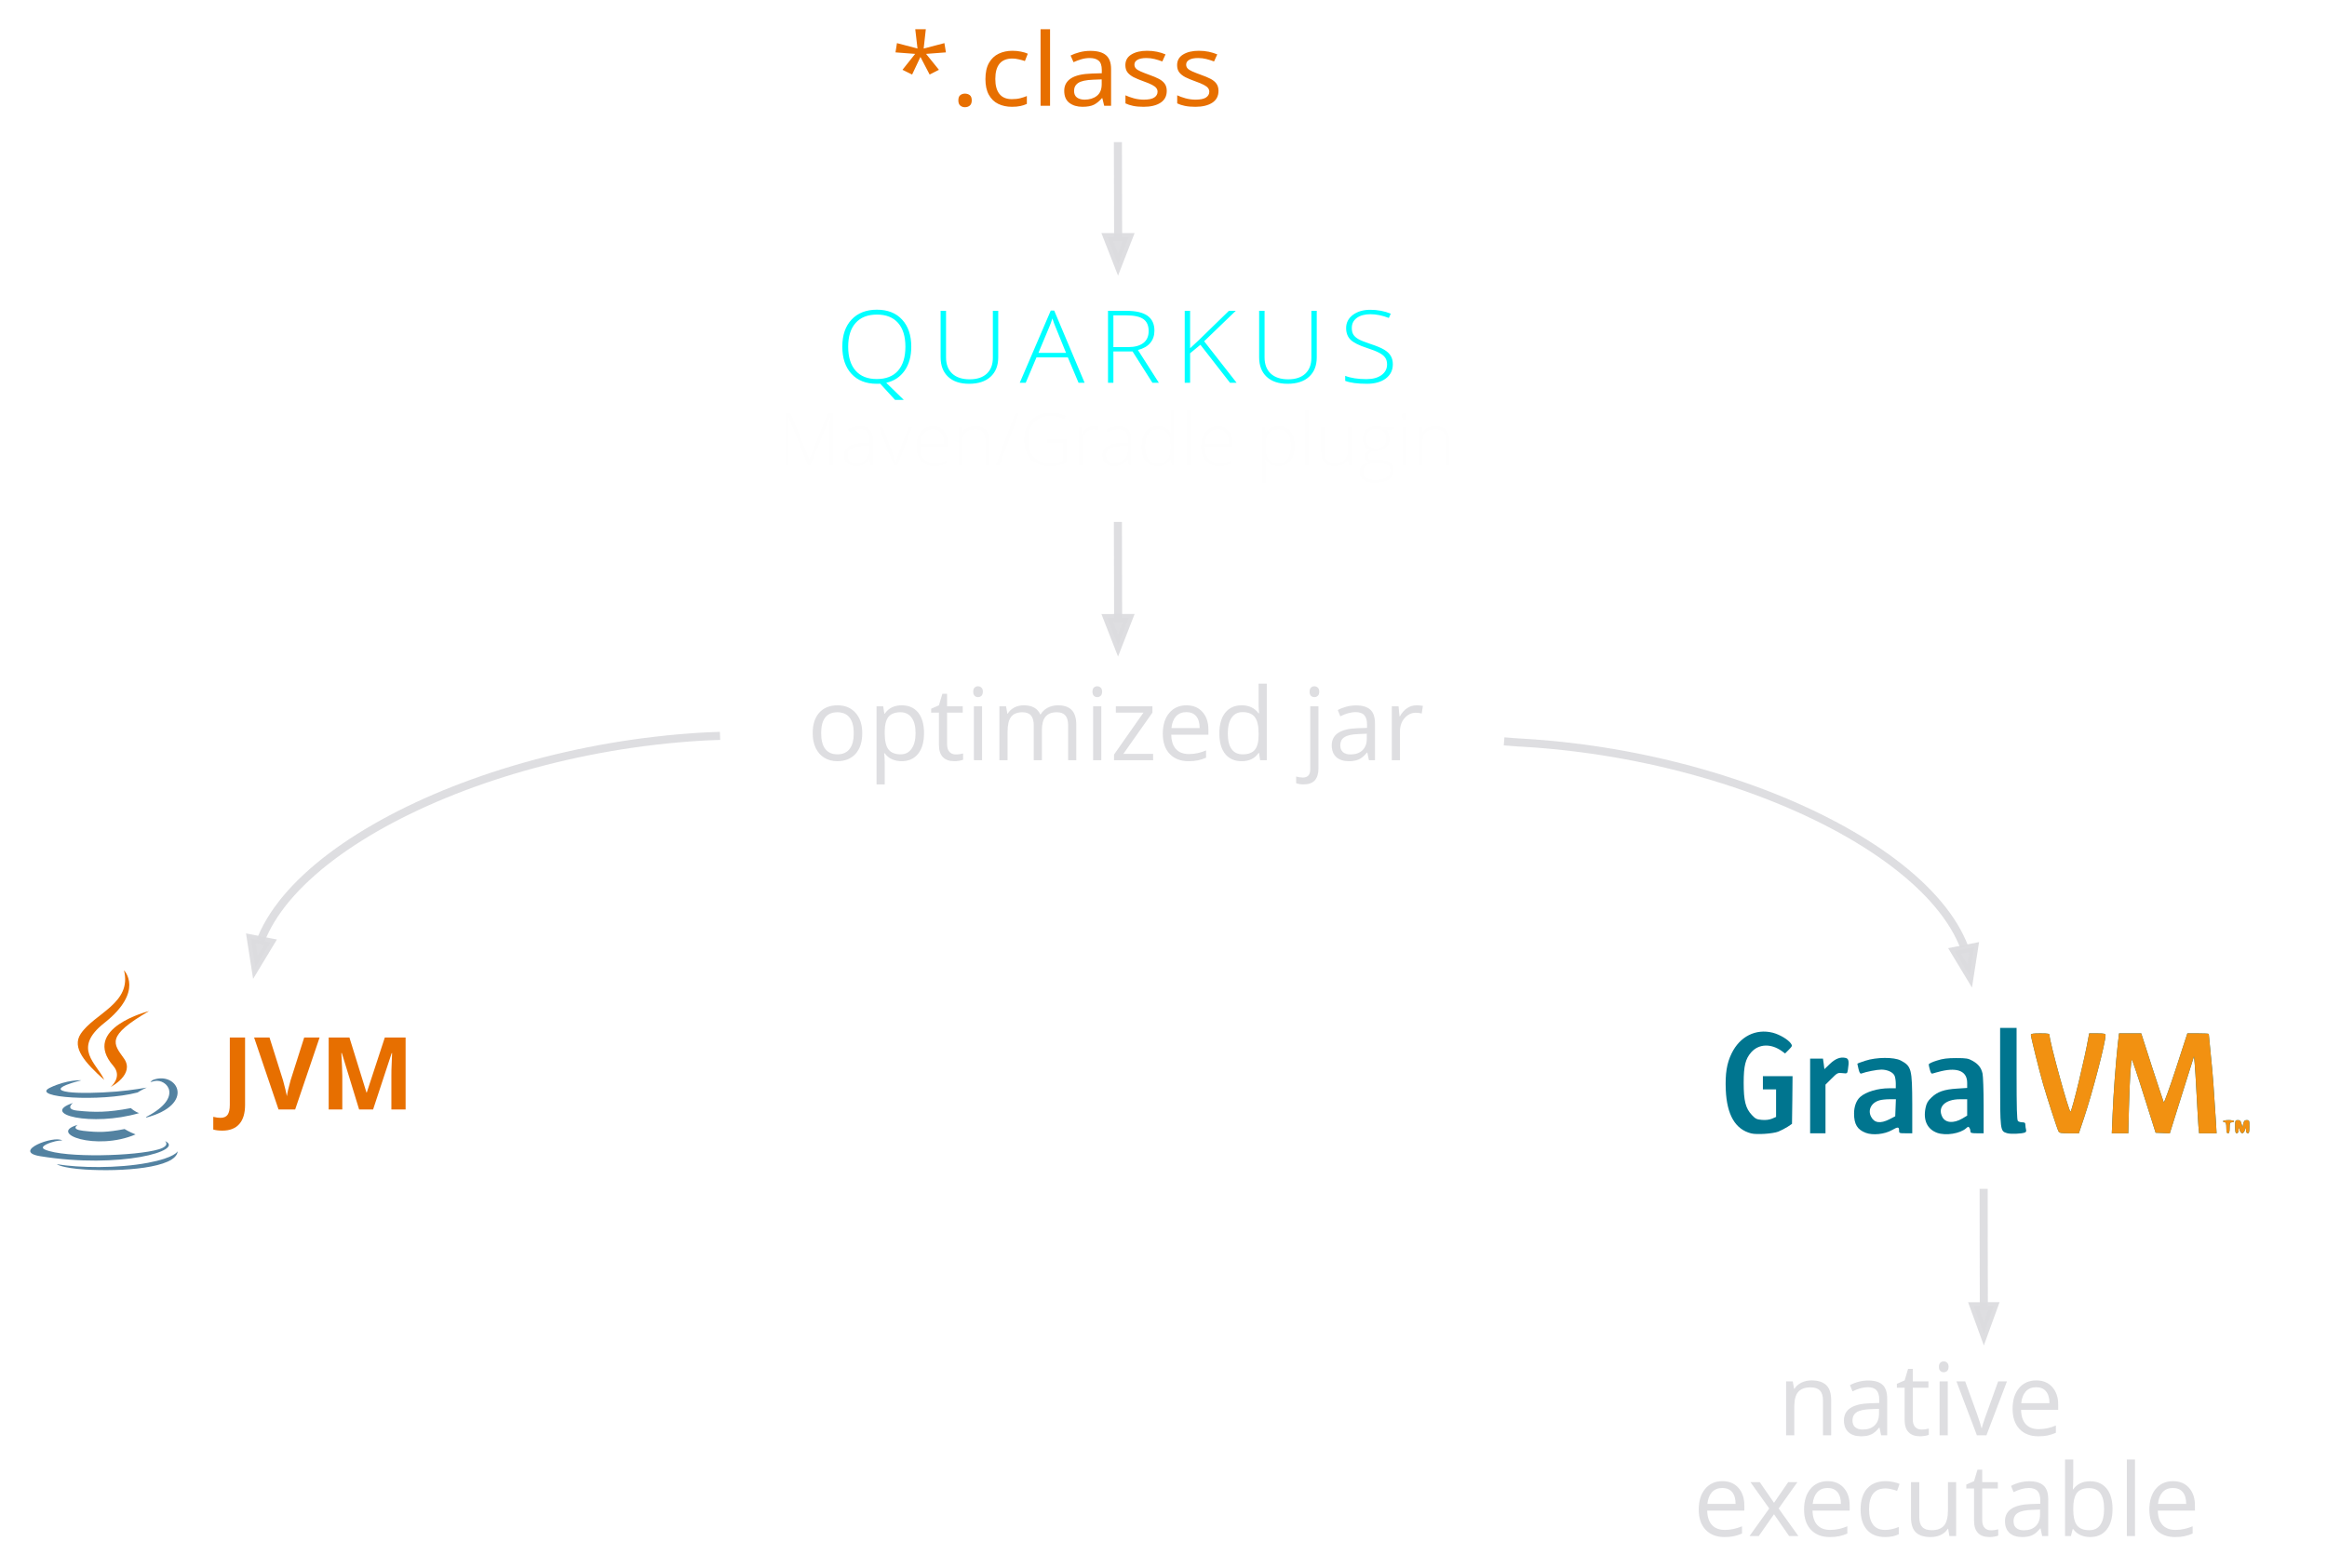
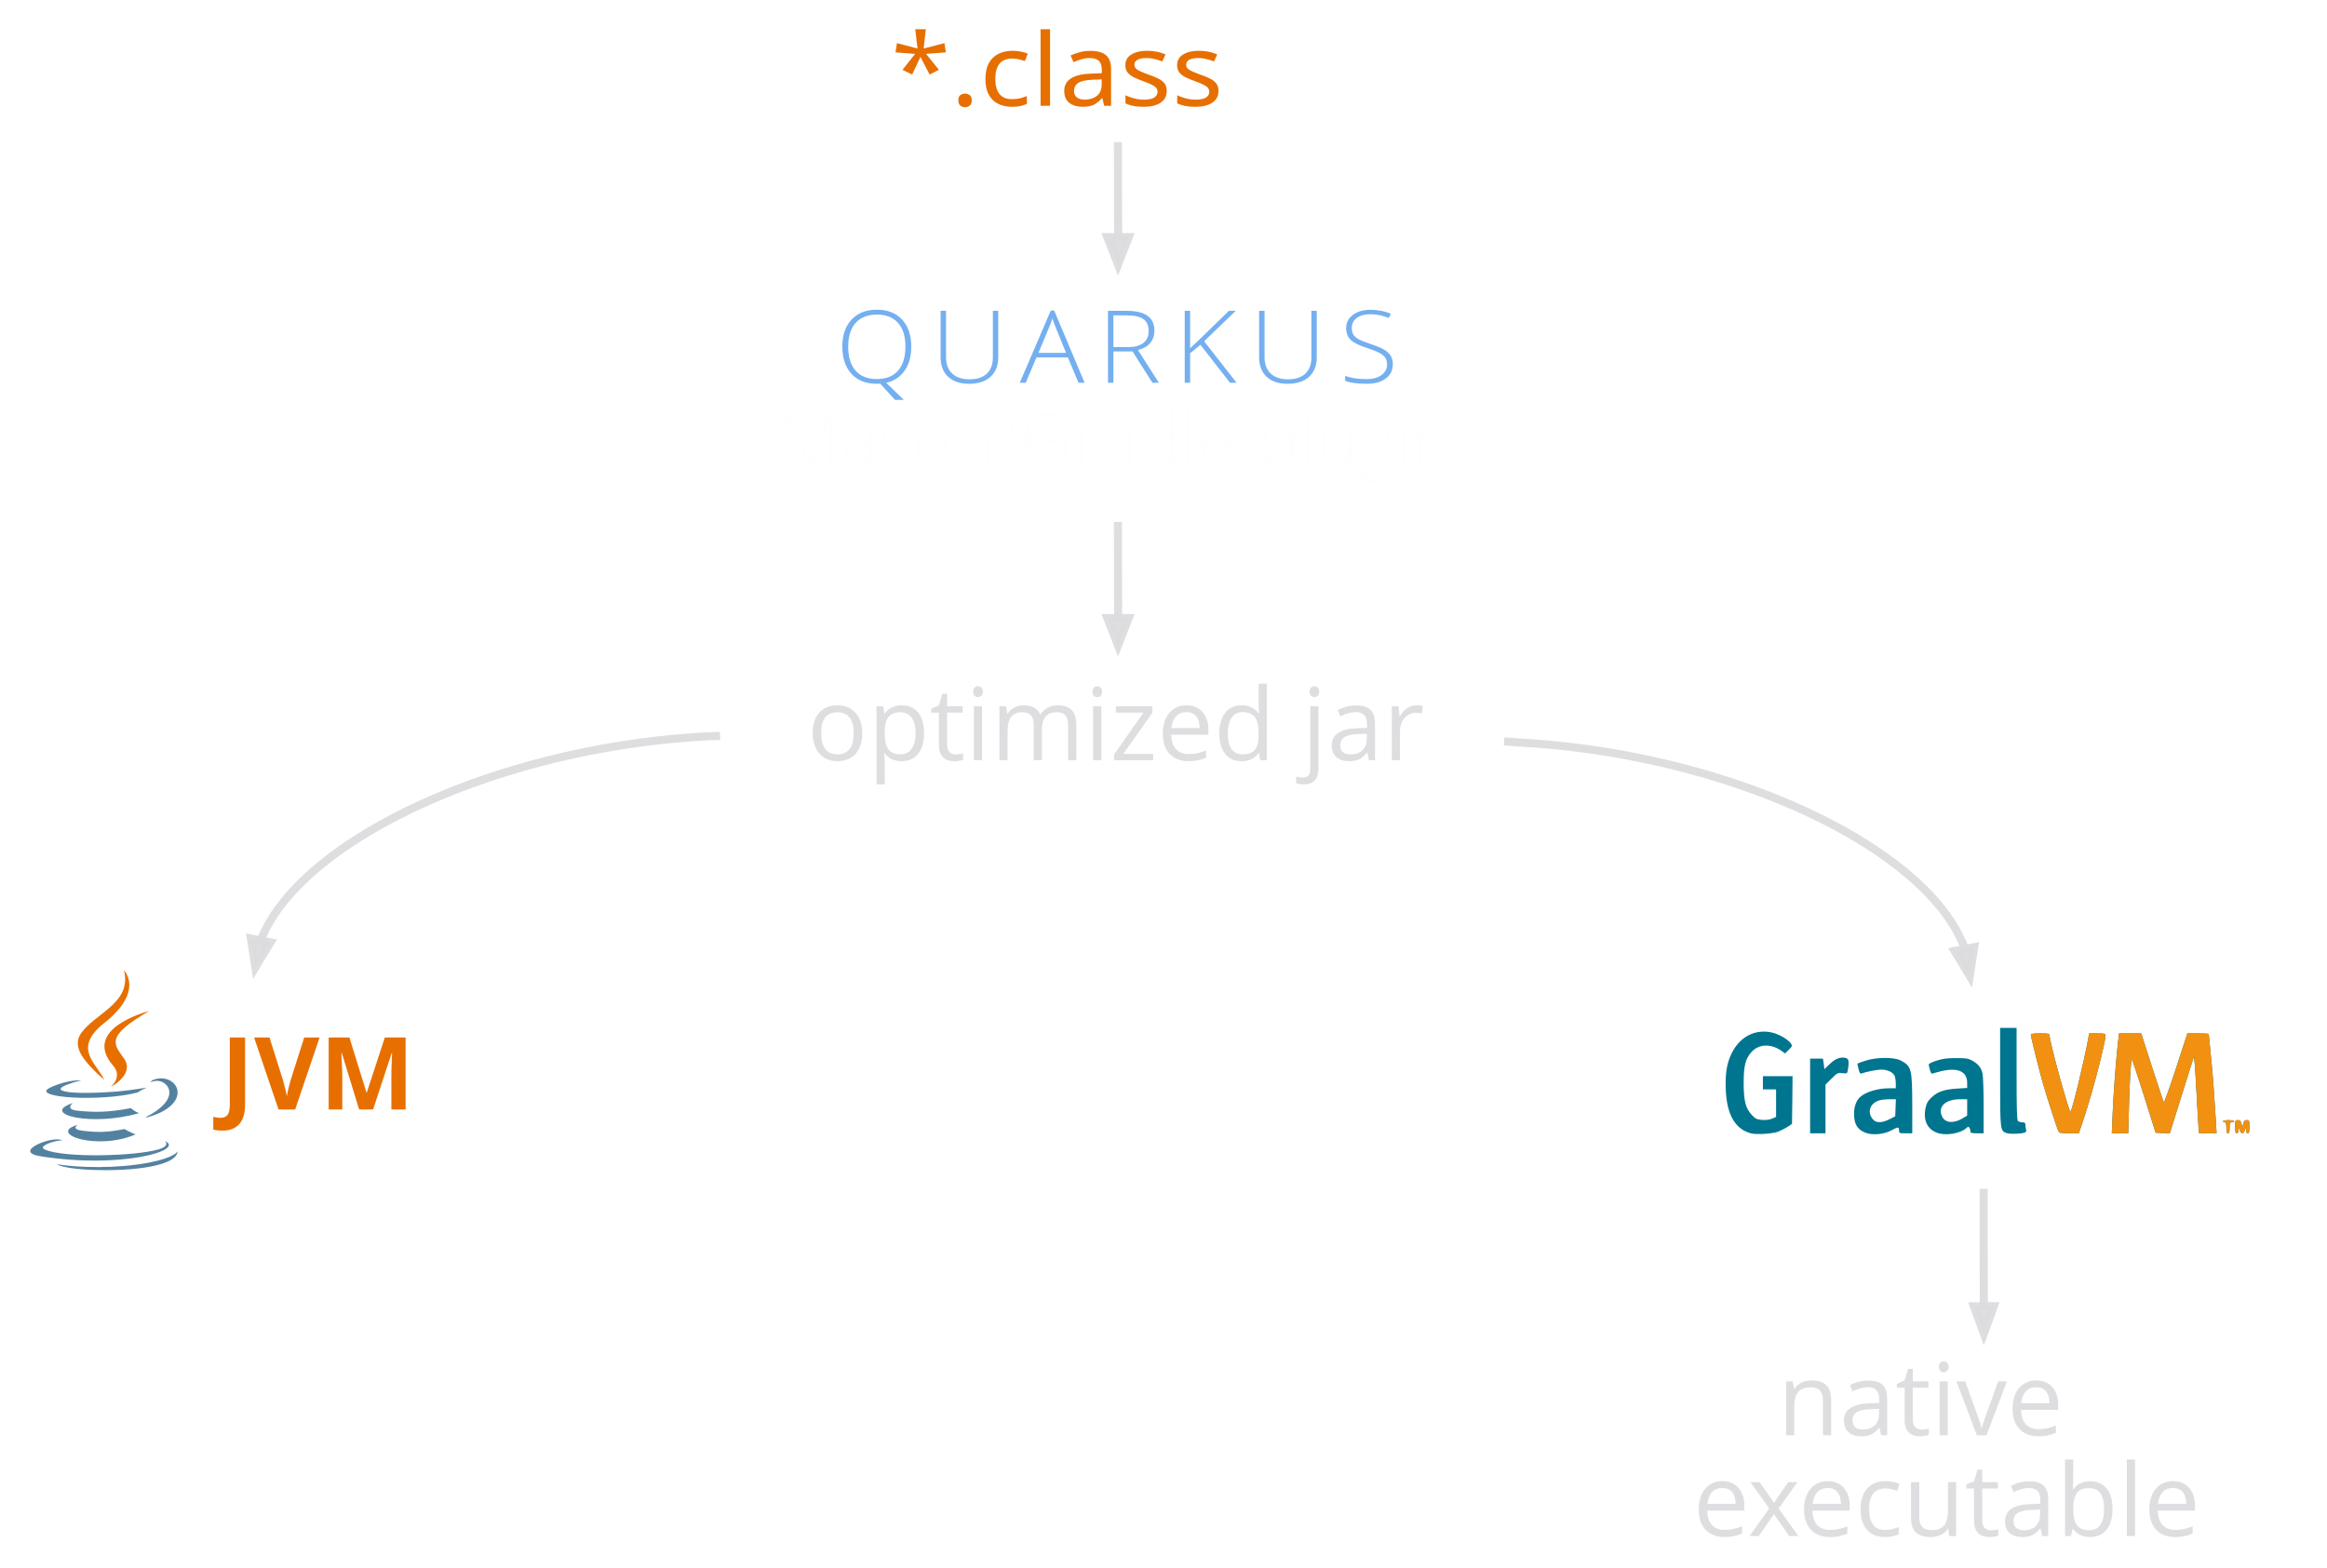
<svg xmlns="http://www.w3.org/2000/svg" version="1.1" viewBox="0 0 769.583 518.457" stroke-miterlimit="10" id="svg234" width="769.583" height="518.457" style="fill:none;stroke:none;stroke-linecap:square;stroke-miterlimit:10">
  <defs id="defs238">
    <defs id="defs48">
      <filter filterUnits="userSpaceOnUse" id="shadowFilter-g473d69ed28_0_216.3">
        <feGaussianBlur id="feGaussianBlur35" result="blur" stdDeviation="4.889" in="SourceAlpha" />
        <feComponentTransfer id="feComponentTransfer45" in="blur" style="color-interpolation-filters:sRGB">
          <feFuncR id="feFuncR37" intercept="0.0" slope="0" type="linear" />
          <feFuncG id="feFuncG39" intercept="0.0" slope="0" type="linear" />
          <feFuncB id="feFuncB41" intercept="0.0" slope="0" type="linear" />
          <feFuncA id="feFuncA43" intercept="0" slope="0.498" type="linear" />
        </feComponentTransfer>
      </filter>
    </defs>
    <defs id="defs81">
      <filter filterUnits="userSpaceOnUse" id="shadowFilter-g473d69ed28_0_216.5">
        <feGaussianBlur id="feGaussianBlur68" result="blur" stdDeviation="4.889" in="SourceAlpha" />
        <feComponentTransfer id="feComponentTransfer78" in="blur" style="color-interpolation-filters:sRGB">
          <feFuncR id="feFuncR70" intercept="0.0" slope="0" type="linear" />
          <feFuncG id="feFuncG72" intercept="0.0" slope="0" type="linear" />
          <feFuncB id="feFuncB74" intercept="0.0" slope="0" type="linear" />
          <feFuncA id="feFuncA76" intercept="0" slope="0.498" type="linear" />
        </feComponentTransfer>
      </filter>
    </defs>
    <defs id="defs114">
      <filter filterUnits="userSpaceOnUse" id="shadowFilter-g473d69ed28_0_216.7">
        <feGaussianBlur id="feGaussianBlur101" result="blur" stdDeviation="4.889" in="SourceAlpha" />
        <feComponentTransfer id="feComponentTransfer111" in="blur" style="color-interpolation-filters:sRGB">
          <feFuncR id="feFuncR103" intercept="0.0" slope="0" type="linear" />
          <feFuncG id="feFuncG105" intercept="0.0" slope="0" type="linear" />
          <feFuncB id="feFuncB107" intercept="0.0" slope="0" type="linear" />
          <feFuncA id="feFuncA109" intercept="0" slope="0.498" type="linear" />
        </feComponentTransfer>
      </filter>
    </defs>
    <defs id="defs147">
      <filter filterUnits="userSpaceOnUse" id="shadowFilter-g473d69ed28_0_216.9">
        <feGaussianBlur id="feGaussianBlur134" result="blur" stdDeviation="4.889" in="SourceAlpha" />
        <feComponentTransfer id="feComponentTransfer144" in="blur" style="color-interpolation-filters:sRGB">
          <feFuncR id="feFuncR136" intercept="0.0" slope="0" type="linear" />
          <feFuncG id="feFuncG138" intercept="0.0" slope="0" type="linear" />
          <feFuncB id="feFuncB140" intercept="0.0" slope="0" type="linear" />
          <feFuncA id="feFuncA142" intercept="0" slope="0.498" type="linear" />
        </feComponentTransfer>
      </filter>
    </defs>
    <defs id="defs180">
      <filter filterUnits="userSpaceOnUse" id="shadowFilter-g473d69ed28_0_216.11">
        <feGaussianBlur id="feGaussianBlur167" result="blur" stdDeviation="4.889" in="SourceAlpha" />
        <feComponentTransfer id="feComponentTransfer177" in="blur" style="color-interpolation-filters:sRGB">
          <feFuncR id="feFuncR169" intercept="0.0" slope="0" type="linear" />
          <feFuncG id="feFuncG171" intercept="0.0" slope="0" type="linear" />
          <feFuncB id="feFuncB173" intercept="0.0" slope="0" type="linear" />
          <feFuncA id="feFuncA175" intercept="0" slope="0.498" type="linear" />
        </feComponentTransfer>
      </filter>
    </defs>
    <defs id="defs88">
      <linearGradient id="g473d69ed28_0_216.6" gradientUnits="userSpaceOnUse" gradientTransform="scale(7.589941)" spreadMethod="pad" x1="8.612" y1="47.728" x2="8.612" y2="55.318">
        <stop offset="0.0" stop-color="#3c8fd6" id="stop83" />
        <stop offset="1.0" stop-color="#225d8f" id="stop85" />
      </linearGradient>
    </defs>
    <defs id="defs187">
      <linearGradient id="g473d69ed28_0_216.12" gradientUnits="userSpaceOnUse" gradientTransform="scale(7.589941)" spreadMethod="pad" x1="46.684" y1="47.728" x2="46.684" y2="55.318">
        <stop offset="0.0" stop-color="#3c8fd6" id="stop182" />
        <stop offset="1.0" stop-color="#225d8f" id="stop184" />
      </linearGradient>
    </defs>
    <defs id="defs121">
      <linearGradient id="g473d69ed28_0_216.8" gradientUnits="userSpaceOnUse" gradientTransform="scale(7.589941)" spreadMethod="pad" x1="84.757" y1="47.728" x2="84.757" y2="55.318">
        <stop offset="0.0" stop-color="#3c8fd6" id="stop116" />
        <stop offset="1.0" stop-color="#225d8f" id="stop118" />
      </linearGradient>
    </defs>
    <defs id="defs154">
      <linearGradient id="g473d69ed28_0_216.10" gradientUnits="userSpaceOnUse" gradientTransform="scale(7.589941)" spreadMethod="pad" x1="46.684" y1="33.441" x2="46.684" y2="41.031">
        <stop offset="0.0" stop-color="#3c8fd6" id="stop149" />
        <stop offset="1.0" stop-color="#225d8f" id="stop151" />
      </linearGradient>
    </defs>
    <defs id="defs55">
      <linearGradient id="g473d69ed28_0_216.4" gradientUnits="userSpaceOnUse" gradientTransform="scale(7.589942)" spreadMethod="pad" x1="46.684" y1="19.154" x2="46.684" y2="26.744">
        <stop offset="0.0" stop-color="#3072aa" id="stop50" />
        <stop offset="1.0" stop-color="#153855" id="stop52" />
      </linearGradient>
    </defs>
  </defs>
  <clipPath id="g473d69ed28_0_216.0">
    <path d="M 0,0 H 960 V 540 H 0 Z" id="path2" style="clip-rule:nonzero" />
  </clipPath>
  <path style="fill-rule:evenodd;stroke:#dcdcdf;stroke-width:2.667;stroke-linecap:butt;stroke-linejoin:round;stroke-miterlimit:10;stroke-dasharray:none;stroke-opacity:0.941" id="path198" d="m 238.13,243.426 -4.309,0.166 c -0.636,0.033 -1.272,0.069 -1.907,0.106 -5.083,0.301 -10.147,0.748 -15.171,1.332 -10.047,1.166 -19.935,2.877 -29.504,5.054 -19.138,4.354 -36.999,10.575 -52.309,18.039 -15.31,7.465 -28.068,16.173 -36.999,25.504 -4.465,4.665 -7.974,9.486 -10.366,14.385 -0.299,0.612 -0.581,1.226 -0.844,1.84 -0.132,0.307 -0.259,0.615 -0.382,0.923 l -0.123,0.314" />
  <path style="fill:#dcdcdf;fill-opacity:0.941;fill-rule:evenodd;stroke:#dcdcdf;stroke-width:2.667;stroke-linecap:butt;stroke-miterlimit:10;stroke-dasharray:none;stroke-opacity:0.941" id="path202" d="m 82.974,310.45 1.488,9.543 4.994,-8.267 z" />
  <path style="fill-rule:evenodd;stroke:#dcdcdf;stroke-width:2.667;stroke-linecap:butt;stroke-linejoin:round;stroke-miterlimit:10;stroke-dasharray:none;stroke-opacity:0.941" id="path206" d="m 497.431,245.241 4.494,0.351 c 0.636,0.033 1.272,0.069 1.907,0.106 5.083,0.301 10.147,0.748 15.171,1.332 10.047,1.166 19.935,2.877 29.504,5.054 19.138,4.354 36.999,10.575 52.309,18.039 15.31,7.465 28.068,16.173 36.999,25.504 4.465,4.665 7.974,9.486 10.366,14.385 0.299,0.612 0.581,1.226 0.845,1.84 0.132,0.307 0.259,0.615 0.382,0.923 l 0.123,0.314" />
  <path style="fill:#dcdcdf;fill-opacity:0.941;fill-rule:evenodd;stroke:#dcdcdf;stroke-width:2.667;stroke-linecap:butt;stroke-miterlimit:10;stroke-dasharray:none;stroke-opacity:0.941" id="path210" d="m 646.42,314.597 4.995,8.267 1.488,-9.543 z" />
  <path style="fill-rule:evenodd;stroke:#dcdcdf;stroke-width:2.667;stroke-linecap:butt;stroke-linejoin:round;stroke-miterlimit:10;stroke-dasharray:none;stroke-opacity:0.941" id="path222" d="m 369.718,47.013 0.011,7.683 c 0.006,3.971 0.015,7.148 0.023,10.325 0.009,3.177 0.017,6.355 0.023,10.326 l 0.003,3.093" />
  <path style="fill:#dcdcdf;fill-opacity:0.941;fill-rule:evenodd;stroke:#dcdcdf;stroke-width:2.667;stroke-linecap:butt;stroke-miterlimit:10;stroke-dasharray:none;stroke-opacity:0.941" id="path226" d="m 366.208,78.443 3.546,9.074 3.535,-9.078 z" />
  <text xml:space="preserve" style="font-style:normal;font-variant:normal;font-weight:normal;font-stretch:normal;font-size:34.509px;line-height:1.25;font-family:'Roboto Mono';-inkscape-font-specification:'Roboto Mono, Normal';font-variant-ligatures:normal;font-variant-caps:normal;font-variant-numeric:normal;font-feature-settings:normal;text-align:start;letter-spacing:0px;word-spacing:0px;writing-mode:lr-tb;text-anchor:start;fill:#e76f00;fill-opacity:1;stroke:none;stroke-width:1.035" x="284.639" y="36.235" id="text901" transform="scale(1.035287,0.965916)">
    <tspan id="tspan1341" x="284.639" y="36.235">*.class</tspan>
  </text>
-   <text xml:space="preserve" style="font-style:normal;font-variant:normal;font-weight:normal;font-stretch:normal;font-size:34.51px;line-height:1.25;font-family:'Open Sans';-inkscape-font-specification:'Open Sans, Normal';font-variant-ligatures:normal;font-variant-caps:normal;font-variant-numeric:normal;font-feature-settings:normal;text-align:start;letter-spacing:0px;word-spacing:0px;writing-mode:lr-tb;text-anchor:start;fill:#00ffff;fill-opacity:1;stroke:none;stroke-width:1.035;stroke-linecap:square;stroke-miterlimit:10" x="266.901" y="131.092" id="text901-7" transform="scale(1.035287,0.965916)">
-     <tspan id="tspan920" style="font-style:normal;font-variant:normal;font-weight:300;font-stretch:normal;font-size:34.509px;font-family:'Open Sans';-inkscape-font-specification:'Open Sans, Light';font-variant-ligatures:normal;font-variant-caps:normal;font-variant-numeric:normal;font-feature-settings:normal;text-align:start;letter-spacing:4px;writing-mode:lr-tb;text-anchor:start" x="266.901" y="131.092">QUARKUS</tspan>
+   <text xml:space="preserve" style="font-style:normal;font-variant:normal;font-weight:normal;font-stretch:normal;font-size:34.51px;line-height:1.25;font-family:'Open Sans';-inkscape-font-specification:'Open Sans, Normal';font-variant-ligatures:normal;font-variant-caps:normal;font-variant-numeric:normal;font-feature-settings:normal;text-align:start;letter-spacing:0px;word-spacing:0px;writing-mode:lr-tb;text-anchor:start;fill:#74aff0;fill-opacity:1;stroke:none;stroke-width:1.035;stroke-linecap:square;stroke-miterlimit:10;" x="266.901" y="131.092" id="text901-7" transform="scale(1.035287,0.965916)">
+     <tspan id="tspan920" style="font-style:normal;font-variant:normal;font-weight:300;font-stretch:normal;font-size:34.509px;font-family:'Open Sans';-inkscape-font-specification:'Open Sans, Light';font-variant-ligatures:normal;font-variant-caps:normal;font-variant-numeric:normal;font-feature-settings:normal;text-align:start;letter-spacing:4px;writing-mode:lr-tb;text-anchor:start;fill:#74aff0;fill-opacity:1;" x="266.901" y="131.092">QUARKUS</tspan>
  </text>
  <text xml:space="preserve" style="font-style:normal;font-variant:normal;font-weight:normal;font-stretch:normal;font-size:33.333px;line-height:1.25;font-family:'Open Sans';-inkscape-font-specification:'Open Sans, Normal';font-variant-ligatures:normal;font-variant-caps:normal;font-variant-numeric:normal;font-feature-settings:normal;text-align:start;letter-spacing:0px;word-spacing:0px;writing-mode:lr-tb;text-anchor:start;fill:#dcdcdf;fill-opacity:0.941;stroke:none;stroke-linecap:square;stroke-miterlimit:10" x="266.9" y="251.476" id="text901-7-5">
    <tspan id="tspan1339" x="266.9" y="251.476" style="fill:#dcdcdf;fill-opacity:0.941">optimized jar</tspan>
  </text>
  <text xml:space="preserve" style="font-style:normal;font-variant:normal;font-weight:normal;font-stretch:normal;font-size:33.333px;line-height:1;font-family:'Open Sans';-inkscape-font-specification:'Open Sans, Normal';font-variant-ligatures:normal;font-variant-caps:normal;font-variant-numeric:normal;font-feature-settings:normal;text-align:center;letter-spacing:0px;word-spacing:0px;writing-mode:lr-tb;text-anchor:middle;fill:#dcdcdf;fill-opacity:0.941;stroke:none;stroke-linecap:square;stroke-miterlimit:10" x="656.782" y="474.798" id="text901-7-1">
    <tspan id="tspan1107" x="656.782" y="474.798">native</tspan>
    <tspan id="tspan1109" x="656.782" y="508.132">executable</tspan>
  </text>
  <g id="g1068" transform="matrix(0.1914426,0,0,0.1914426,9.901048,320.8999)">
    <path id="path1052" d="m 82.554,267.473 c 0,0 -13.198,7.675 9.393,10.273 27.369,3.122 41.357,2.675 71.517,-3.034 0,0 7.929,4.972 19.004,9.278 -67.612,28.977 -153.019,-1.678 -99.914,-16.517" style="fill:#5382a1" />
    <path id="path1054" d="m 74.292,229.659 c 0,0 -14.803,10.958 7.805,13.296 29.236,3.016 52.325,3.263 92.276,-4.43 0,0 5.526,5.602 14.215,8.666 C 106.841,271.095 15.79,249.076 74.292,229.659" style="fill:#5382a1" />
    <path id="path1056" d="m 143.942,165.515 c 16.66,19.18 -4.377,36.44 -4.377,36.44 0,0 42.301,-21.837 22.874,-49.183 -18.144,-25.501 -32.059,-38.172 43.268,-81.859 0,0 -118.238,29.53 -61.765,94.601" style="fill:#e76f00" />
    <path id="path1058" d="m 233.364,295.442 c 0,0 9.767,8.048 -10.757,14.274 -39.026,11.823 -162.432,15.393 -196.714,0.471 -12.323,-5.361 10.786,-12.801 18.056,-14.362 7.581,-1.644 11.914,-1.338 11.914,-1.338 -13.705,-9.654 -88.583,18.957 -38.034,27.151 137.853,22.356 251.292,-10.067 215.535,-26.196" style="fill:#5382a1" />
    <path id="path1060" d="m 88.901,190.48 c 0,0 -62.772,14.909 -22.229,20.324 17.118,2.292 51.244,1.773 83.031,-0.89 25.978,-2.191 52.063,-6.851 52.063,-6.851 0,0 -9.16,3.923 -15.787,8.448 -63.744,16.765 -186.886,8.966 -151.435,-8.183 29.981,-14.492 54.358,-12.848 54.358,-12.848" style="fill:#5382a1" />
    <path id="path1062" d="m 201.506,253.422 c 64.799,-33.672 34.838,-66.03 13.926,-61.671 -5.126,1.067 -7.411,1.991 -7.411,1.991 0,0 1.903,-2.981 5.537,-4.271 41.371,-14.545 73.187,42.897 -13.355,65.648 0,9.3e-4 1.003,-0.896 1.302,-1.697" style="fill:#5382a1" />
    <path id="path1064" d="m 162.439,0.371 c 0,0 35.887,35.899 -34.037,91.101 -56.071,44.281 -12.786,69.53 -0.023,98.377 C 95.649,160.318 71.63,134.323 87.744,110.128 111.395,74.613 176.918,57.394 162.439,0.371" style="fill:#e76f00" />
    <path id="path1066" d="m 95.268,344.665 c 62.199,3.981 157.712,-2.209 159.974,-31.64 0,0 -4.348,11.157 -51.404,20.017 -53.088,9.991 -118.564,8.824 -157.399,2.421 9.31e-4,-9.3e-4 7.95,6.58 48.829,9.201" style="fill:#5382a1" />
  </g>
  <text xml:space="preserve" style="font-style:normal;font-variant:normal;font-weight:bold;font-stretch:normal;font-size:33.333px;line-height:1.25;font-family:'Open Sans';-inkscape-font-specification:'Open Sans, Bold';font-variant-ligatures:normal;font-variant-caps:normal;font-variant-numeric:normal;font-feature-settings:normal;text-align:start;letter-spacing:0px;word-spacing:0px;writing-mode:lr-tb;text-anchor:start;fill:#e76f00;fill-opacity:1;stroke:none;stroke-linecap:square;stroke-miterlimit:10" x="73.002" y="367.013" id="text901-7-5-6">
    <tspan id="tspan1105" x="73.002" y="367.013">JVM</tspan>
  </text>
  <g id="g1314" transform="matrix(0.03632063,0,0,0.03632063,537.6226,309.1541)">
    <g id="layer101" style="fill:#00758f;stroke:none">
      <path id="path1263" d="m 1143,1811 c -145,-37 -221,-169 -231,-396 -6,-149 9,-242 53,-332 75,-155 220,-228 375,-189 64,17 138,61 165,98 14,21 13,24 -19,57 l -34,34 -30,-22 c -100,-71 -210,-66 -279,12 -52,60 -68,123 -68,277 0,164 17,232 74,293 33,35 44,41 92,45 36,3 67,-1 92,-11 l 37,-16 v -125 -126 h -60 -60 v -60 -60 h 135 135 l -2,217 -3,217 -40,27 c -22,14 -60,34 -85,44 -50,19 -196,29 -247,16 z" />
      <path id="path1265" d="m 2187,1806 c -77,-29 -107,-78 -107,-176 0,-64 21,-120 56,-151 53,-47 161,-79 264,-79 h 60 v -45 c 0,-24 -5,-55 -11,-69 -15,-33 -66,-56 -121,-56 -39,0 -140,20 -179,35 -13,5 -19,-4 -28,-39 -6,-25 -11,-47 -11,-49 0,-3 33,-15 73,-28 100,-33 262,-34 322,-2 98,52 104,76 105,401 v 262 h -60 c -56,0 -60,-1 -60,-23 0,-37 -9,-38 -67,-5 -66,37 -172,48 -236,24 z m 214,-123 54,-28 3,-77 3,-78 h -58 c -32,0 -73,4 -92,10 -74,21 -108,88 -76,149 29,57 84,65 166,24 z" />
      <path id="path1267" d="m 2837,1806 c -91,-33 -129,-116 -106,-227 9,-43 20,-63 54,-95 54,-52 115,-74 233,-81 l 92,-6 v -46 c 0,-105 -84,-142 -235,-107 -33,8 -68,18 -77,21 -13,5 -19,-2 -27,-32 -6,-21 -11,-43 -11,-50 0,-7 33,-23 73,-35 55,-18 96,-23 177,-23 94,0 110,3 149,25 53,30 79,63 91,116 5,21 10,153 10,292 v 252 h -60 c -50,0 -60,-3 -60,-17 0,-10 -4,-25 -10,-33 -7,-12 -12,-12 -28,3 -55,50 -186,71 -265,43 z m 228,-130 45,-27 v -74 -75 h -65 c -136,0 -207,70 -162,160 28,56 102,62 182,16 z" />
      <path id="path1269" d="m 3473,1809 c -63,-19 -63,-19 -63,-514 V 850 h 75 75 v 418 c 0,312 3,421 12,430 7,7 25,12 40,12 22,0 28,5 28,23 0,12 3,32 6,43 4,14 0,23 -10,27 -31,12 -132,16 -163,6 z" />
      <path id="path1271" d="m 1680,1470 v -340 h 59 58 l 7,48 6,48 49,-47 c 52,-50 98,-67 146,-55 27,7 31,32 19,107 -6,36 -6,36 -50,31 -43,-4 -46,-3 -99,50 l -55,55 v 221 222 h -70 -70 z" />
      <path id="path1273" d="m 3942,1793 c -13,-24 -103,-302 -141,-433 -35,-122 -111,-427 -111,-447 0,-10 21,-13 85,-13 75,0 85,2 85,18 0,58 179,707 191,695 17,-17 131,-491 163,-675 l 7,-38 h 74 c 63,0 75,3 75,17 0,67 -119,523 -197,756 l -46,137 h -88 c -74,0 -90,-3 -97,-17 z" />
      <path id="path1275" d="m 4434,1643 c 7,-181 29,-476 47,-640 l 12,-103 h 101 101 l 99,308 c 55,169 103,313 106,320 3,7 53,-131 111,-308 l 104,-320 h 97 c 54,0 98,2 98,5 0,3 9,92 19,198 18,171 26,286 47,615 l 5,92 h -80 -79 l -6,-62 c -3,-35 -10,-166 -17,-293 -6,-126 -15,-256 -18,-288 l -6,-57 -110,350 -110,351 -64,-3 -65,-3 -105,-332 c -57,-183 -108,-333 -111,-333 -9,0 -19,158 -27,438 l -6,232 h -75 -75 z" />
      <path id="path1277" d="m 5470,1760 c 0,-38 -4,-50 -15,-50 -8,0 -15,-4 -15,-10 0,-5 23,-10 50,-10 28,0 50,5 50,10 0,6 -9,10 -20,10 -17,0 -20,7 -20,50 0,38 -4,50 -15,50 -11,0 -15,-12 -15,-50 z" />
      <path id="path1279" d="m 5550,1750 c 0,-57 1,-60 25,-60 19,0 26,7 33,33 l 9,32 7,-32 c 6,-26 13,-33 32,-33 23,0 24,3 24,60 0,47 -3,60 -15,60 -10,0 -15,-10 -16,-27 l -1,-28 -10,28 c -5,15 -16,27 -23,27 -7,0 -18,-12 -23,-27 l -10,-28 -1,28 c -1,17 -6,27 -16,27 -12,0 -15,-13 -15,-60 z" />
    </g>
    <g id="layer102" style="fill:#f29111;stroke:none">
      <path id="path1282" d="m 3942,1793 c -13,-24 -103,-302 -141,-433 -35,-122 -111,-427 -111,-447 0,-10 21,-13 85,-13 75,0 85,2 85,18 0,58 179,707 191,695 17,-17 131,-491 163,-675 l 7,-38 h 74 c 63,0 75,3 75,17 0,67 -119,523 -197,756 l -46,137 h -88 c -74,0 -90,-3 -97,-17 z" />
      <path id="path1284" d="m 4434,1643 c 7,-181 29,-476 47,-640 l 12,-103 h 101 101 l 99,308 c 55,169 103,313 106,320 3,7 53,-131 111,-308 l 104,-320 h 97 c 54,0 98,2 98,5 0,3 9,92 19,198 18,171 26,286 47,615 l 5,92 h -80 -79 l -6,-62 c -3,-35 -10,-166 -17,-293 -6,-126 -15,-256 -18,-288 l -6,-57 -110,350 -110,351 -64,-3 -65,-3 -105,-332 c -57,-183 -108,-333 -111,-333 -9,0 -19,158 -27,438 l -6,232 h -75 -75 z" />
      <path id="path1286" d="m 5470,1760 c 0,-38 -4,-50 -15,-50 -8,0 -15,-4 -15,-10 0,-5 23,-10 50,-10 28,0 50,5 50,10 0,6 -9,10 -20,10 -17,0 -20,7 -20,50 0,38 -4,50 -15,50 -11,0 -15,-12 -15,-50 z" />
      <path id="path1288" d="m 5550,1750 c 0,-57 1,-60 25,-60 19,0 26,7 33,33 l 9,32 7,-32 c 6,-26 13,-33 32,-33 23,0 24,3 24,60 0,47 -3,60 -15,60 -10,0 -15,-10 -16,-27 l -1,-28 -10,28 c -5,15 -16,27 -23,27 -7,0 -18,-12 -23,-27 l -10,-28 -1,28 c -1,17 -6,27 -16,27 -12,0 -15,-13 -15,-60 z" />
    </g>
  </g>
  <path style="fill:none;fill-rule:evenodd;stroke:#dcdcdf;stroke-width:2.667;stroke-linecap:butt;stroke-linejoin:round;stroke-miterlimit:10;stroke-dasharray:none;stroke-opacity:0.941" id="path222-4-9" d="m 656.033,393.27 0.01,15.09 c 0.006,3.971 0.014,7.148 0.022,10.325 0.008,3.177 0.016,6.355 0.022,10.326 l 0.003,3.093" />
  <path style="fill:#dcdcdf;fill-opacity:0.941;fill-rule:evenodd;stroke:#dcdcdf;stroke-width:2.667;stroke-linecap:butt;stroke-miterlimit:10;stroke-dasharray:none;stroke-opacity:0.941" id="path226-9-1" d="m 652.786,432.107 3.308,9.074 3.299,-9.078 z" />
  <path style="fill:none;fill-rule:evenodd;stroke:#dcdcdf;stroke-width:2.667;stroke-linecap:butt;stroke-linejoin:round;stroke-miterlimit:10;stroke-dasharray:none;stroke-opacity:0.941" id="path222-6" d="m 369.718,172.654 0.011,8.053 c 0.006,3.971 0.015,7.148 0.023,10.325 0.009,3.177 0.017,6.355 0.023,10.326 l 0.003,3.093" />
  <path style="fill:#dcdcdf;fill-opacity:0.941;fill-rule:evenodd;stroke:#dcdcdf;stroke-width:2.667;stroke-linecap:butt;stroke-miterlimit:10;stroke-dasharray:none;stroke-opacity:0.941" id="path226-6" d="m 366.208,204.453 3.546,9.074 3.535,-9.078 z" />
  <text xml:space="preserve" style="font-style:normal;font-variant:normal;font-weight:300;font-stretch:normal;font-size:34.509px;line-height:1.25;font-family:'Open Sans';-inkscape-font-specification:'Open Sans, Light';font-variant-ligatures:normal;font-variant-caps:normal;font-variant-numeric:normal;font-feature-settings:normal;text-align:start;letter-spacing:0px;word-spacing:0px;writing-mode:lr-tb;text-anchor:start;fill:#fefefe;fill-opacity:1;stroke:none" x="257.266" y="153.952" id="text924">
    <tspan id="tspan922" x="257.266" y="153.952" style="font-style:normal;font-variant:normal;font-weight:300;font-stretch:normal;font-size:24px;font-family:'Open Sans';-inkscape-font-specification:'Open Sans, Light';font-variant-ligatures:normal;font-variant-caps:normal;font-variant-numeric:normal;font-feature-settings:normal;text-align:start;writing-mode:lr-tb;text-anchor:start;fill:#fefefe;fill-opacity:1">Maven/Gradle plugin</tspan>
  </text>
</svg>
